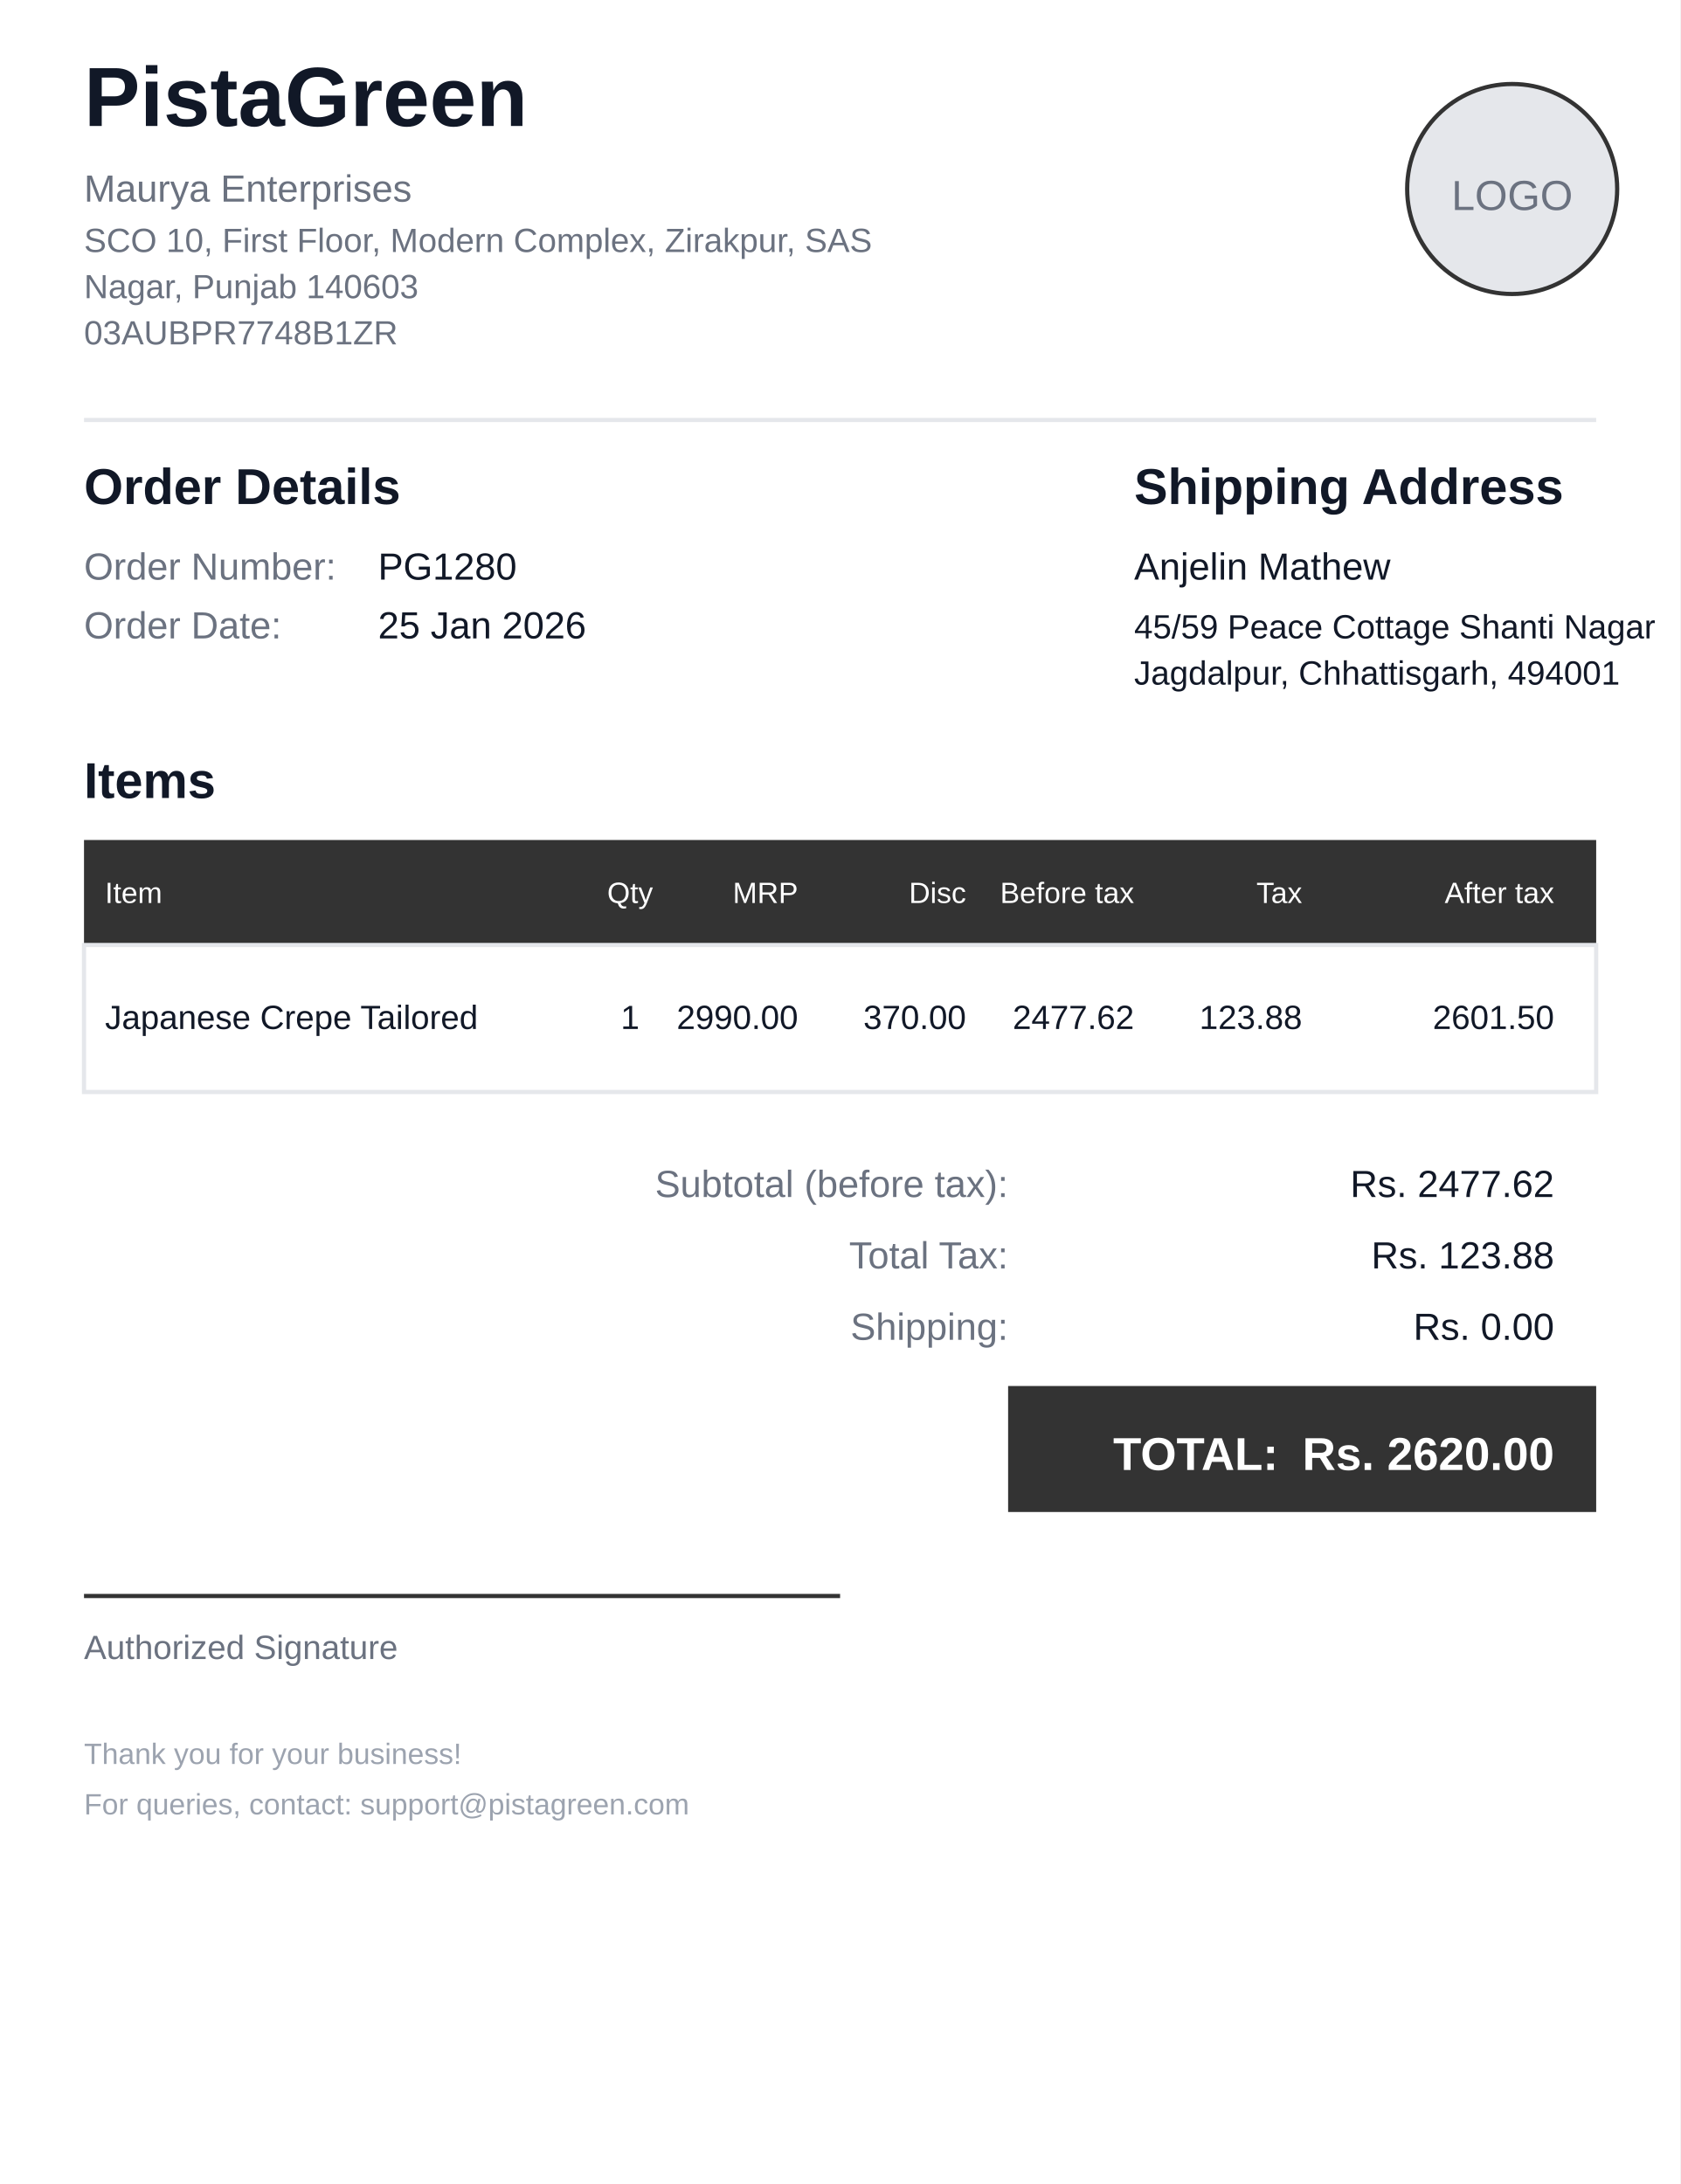
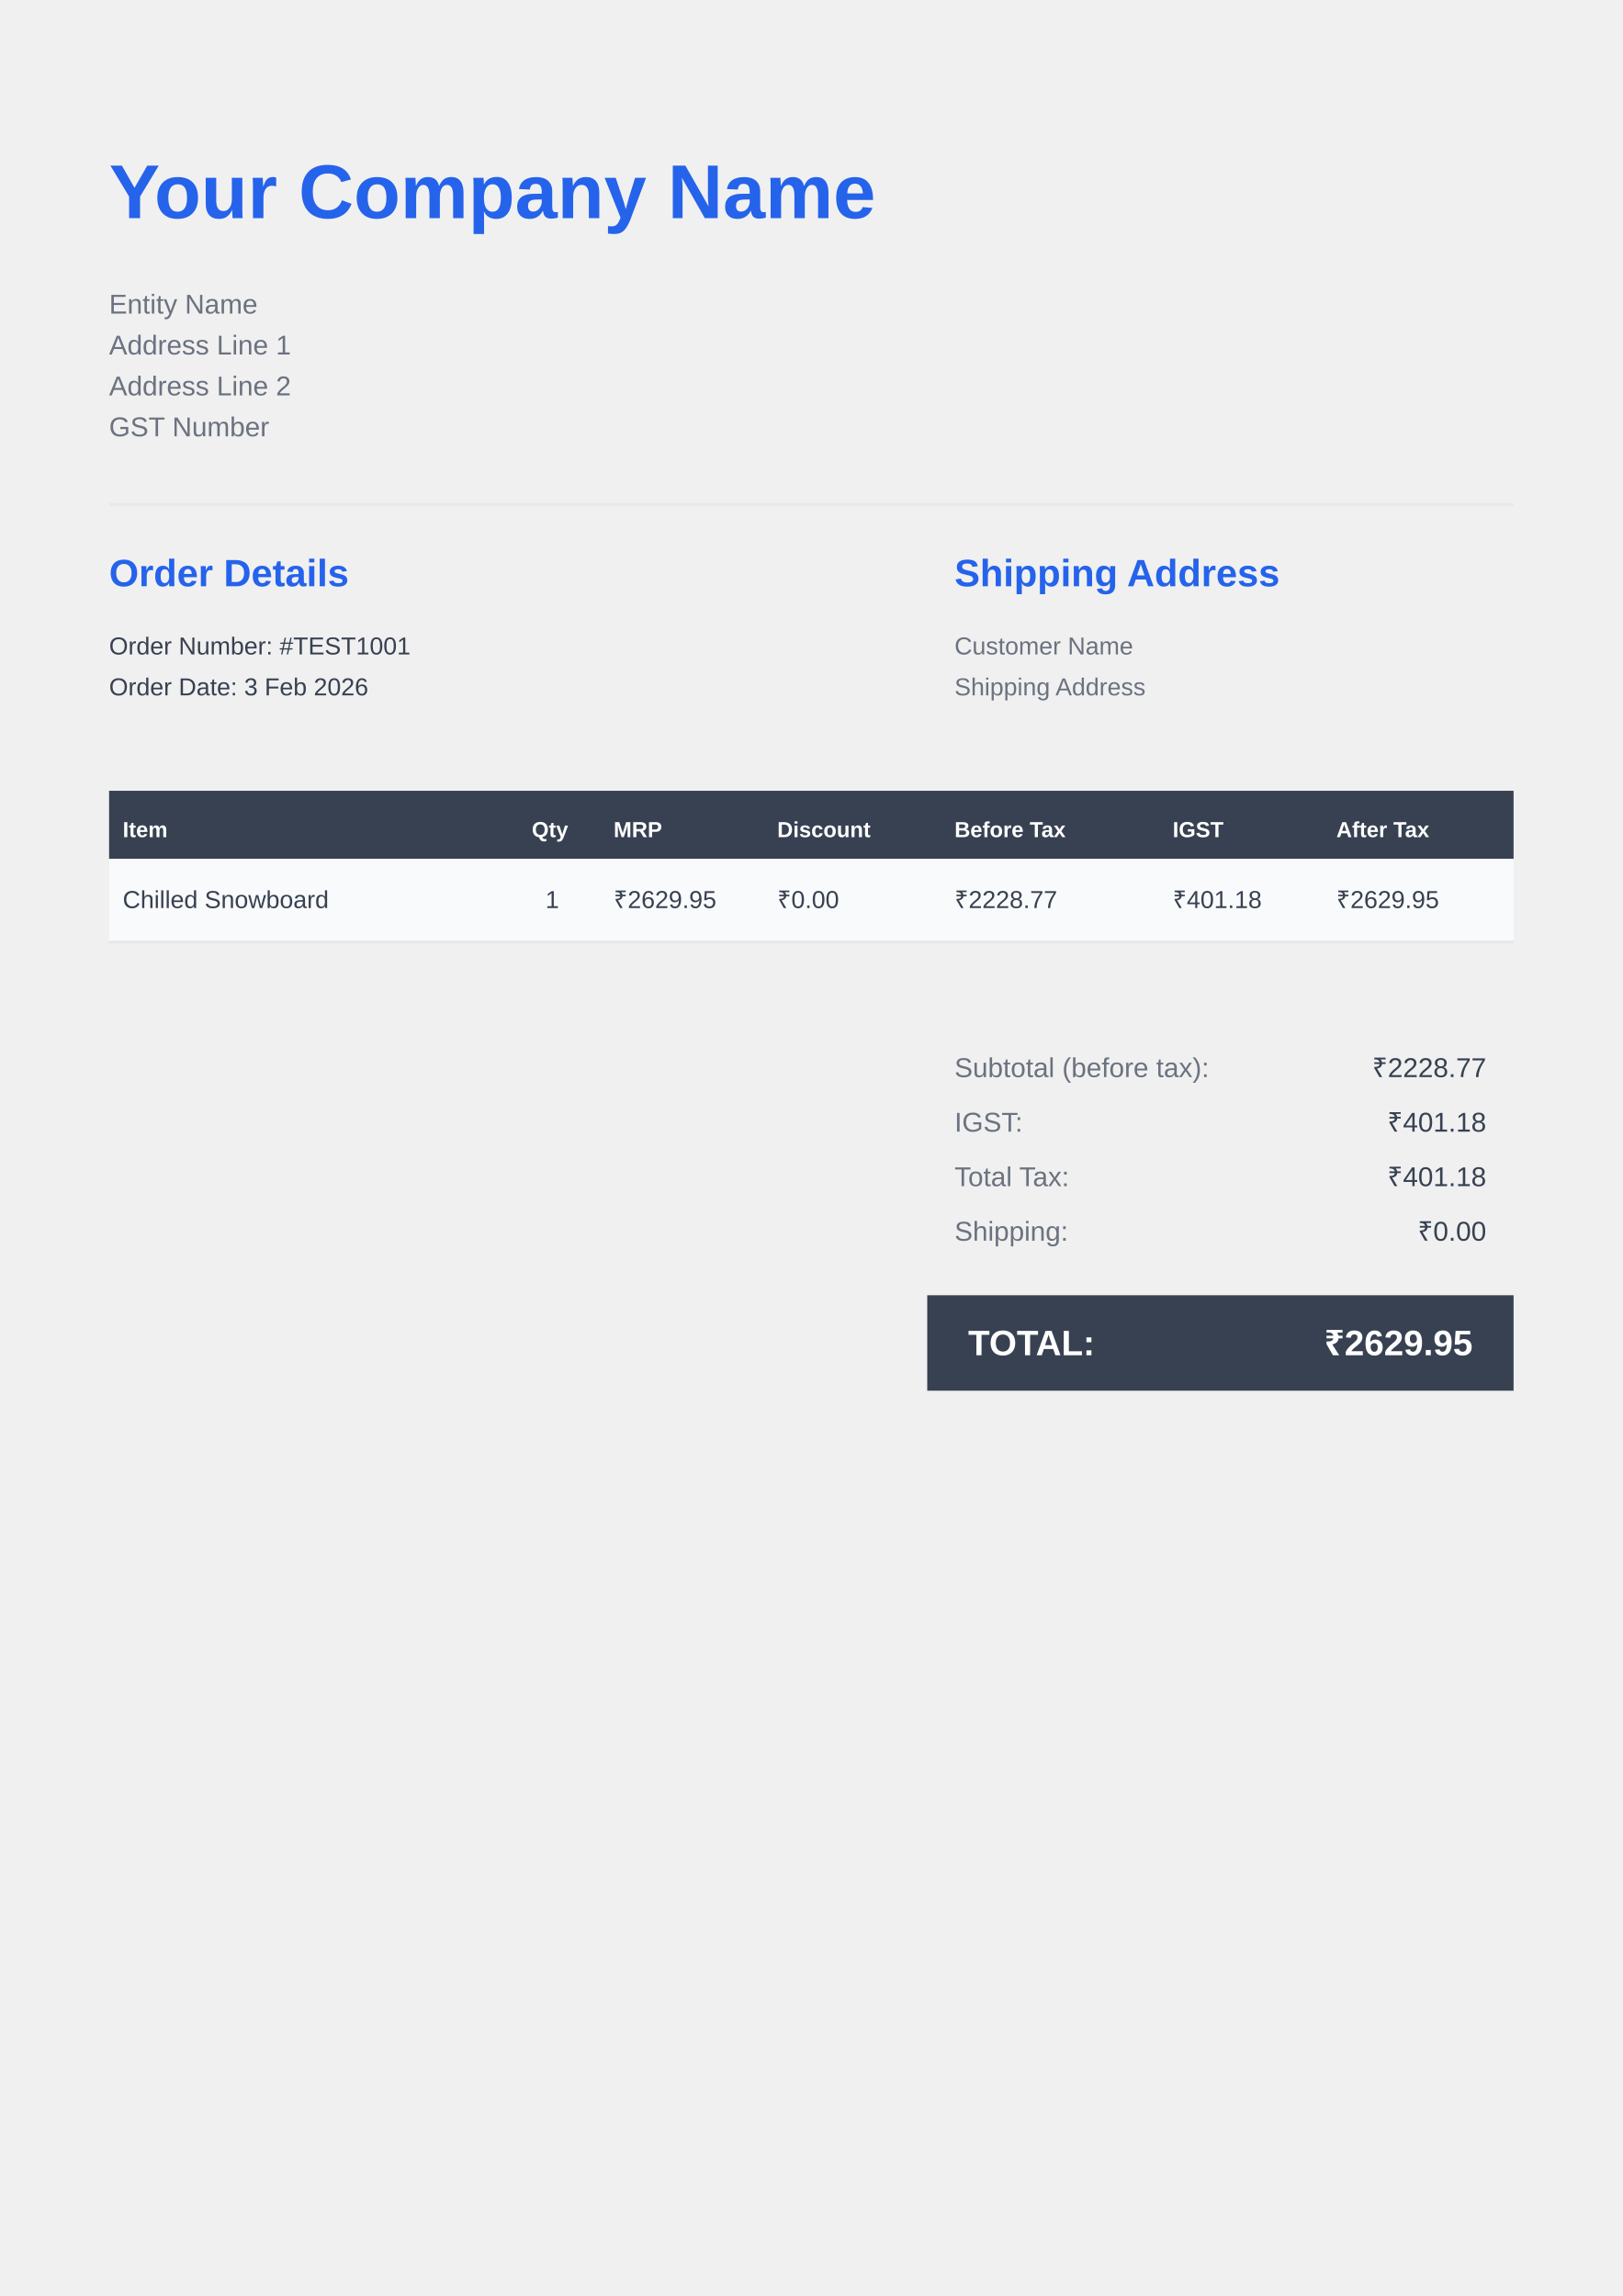
- <svg xmlns="http://www.w3.org/2000/svg" width="400" height="520">
-   <rect width="400" height="520" fill="#ffffff" />
-   <text x="20" y="30" font-family="Arial, sans-serif" font-size="20" font-weight="bold" fill="#111827">PistaGreen</text>
-   <text x="20" y="48" font-family="Arial, sans-serif" font-size="9" fill="#6b7280">Maurya Enterprises</text>
-   <text x="20" y="60" font-family="Arial, sans-serif" font-size="8" fill="#6b7280">SCO 10, First Floor, Modern Complex, Zirakpur, SAS</text>
-   <text x="20" y="71" font-family="Arial, sans-serif" font-size="8" fill="#6b7280">Nagar, Punjab 140603</text>
-   <text x="20" y="82" font-family="Arial, sans-serif" font-size="8" fill="#6b7280">03AUBPR7748B1ZR</text>
-   <circle cx="360" cy="45" r="25" fill="#e5e7eb" stroke="#333333" stroke-width="1" />
-   <text x="360" y="50" font-family="Arial, sans-serif" font-size="10" fill="#6b7280" text-anchor="middle">LOGO</text>
-   <line x1="20" y1="100" x2="380" y2="100" stroke="#e5e7eb" stroke-width="1" />
-   <text x="20" y="120" font-family="Arial, sans-serif" font-size="12" font-weight="600" fill="#111827">Order Details</text>
-   <text x="270" y="120" font-family="Arial, sans-serif" font-size="12" font-weight="600" fill="#111827">Shipping Address</text>
-   <text x="20" y="138" font-family="Arial, sans-serif" font-size="9" fill="#6b7280">Order Number:</text>
-   <text x="90" y="138" font-family="Arial, sans-serif" font-size="9" fill="#111827">PG1280</text>
-   <text x="270" y="138" font-family="Arial, sans-serif" font-size="9" fill="#111827">Anjelin Mathew</text>
-   <text x="20" y="152" font-family="Arial, sans-serif" font-size="9" fill="#6b7280">Order Date:</text>
-   <text x="90" y="152" font-family="Arial, sans-serif" font-size="9" fill="#111827">25 Jan 2026</text>
-   <text x="270" y="152" font-family="Arial, sans-serif" font-size="8" fill="#111827">45/59 Peace Cottage Shanti Nagar</text>
-   <text x="270" y="163" font-family="Arial, sans-serif" font-size="8" fill="#111827">Jagdalpur, Chhattisgarh, 494001</text>
-   <text x="20" y="190" font-family="Arial, sans-serif" font-size="12" font-weight="600" fill="#111827">Items</text>
-   <rect x="20" y="200" width="360" height="25" fill="#333333" />
-   <text x="25" y="215" font-family="Arial, sans-serif" font-size="7" fill="#ffffff">Item</text>
-   <text x="150" y="215" font-family="Arial, sans-serif" font-size="7" fill="#ffffff" text-anchor="middle">Qty</text>
-   <text x="190" y="215" font-family="Arial, sans-serif" font-size="7" fill="#ffffff" text-anchor="end">MRP</text>
-   <text x="230" y="215" font-family="Arial, sans-serif" font-size="7" fill="#ffffff" text-anchor="end">Disc</text>
-   <text x="270" y="215" font-family="Arial, sans-serif" font-size="7" fill="#ffffff" text-anchor="end">Before tax</text>
-   <text x="310" y="215" font-family="Arial, sans-serif" font-size="7" fill="#ffffff" text-anchor="end">Tax</text>
-   <text x="370" y="215" font-family="Arial, sans-serif" font-size="7" fill="#ffffff" text-anchor="end">After tax</text>
-   <rect x="20" y="225" width="360" height="35" fill="none" stroke="#e5e7eb" stroke-width="1" />
-   <text x="25" y="245" font-family="Arial, sans-serif" font-size="8" fill="#111827">Japanese Crepe Tailored</text>
-   <text x="150" y="245" font-family="Arial, sans-serif" font-size="8" fill="#111827" text-anchor="middle">1</text>
-   <text x="190" y="245" font-family="Arial, sans-serif" font-size="8" fill="#111827" text-anchor="end">2990.00</text>
-   <text x="230" y="245" font-family="Arial, sans-serif" font-size="8" fill="#111827" text-anchor="end">370.00</text>
-   <text x="270" y="245" font-family="Arial, sans-serif" font-size="8" fill="#111827" text-anchor="end">2477.62</text>
-   <text x="310" y="245" font-family="Arial, sans-serif" font-size="8" fill="#111827" text-anchor="end">123.88</text>
-   <text x="370" y="245" font-family="Arial, sans-serif" font-size="8" fill="#111827" text-anchor="end">2601.50</text>
-   <text x="240" y="285" font-family="Arial, sans-serif" font-size="9" fill="#6b7280" text-anchor="end">Subtotal (before tax):</text>
-   <text x="370" y="285" font-family="Arial, sans-serif" font-size="9" fill="#111827" text-anchor="end">Rs. 2477.62</text>
-   <text x="240" y="302" font-family="Arial, sans-serif" font-size="9" fill="#6b7280" text-anchor="end">Total Tax:</text>
-   <text x="370" y="302" font-family="Arial, sans-serif" font-size="9" fill="#111827" text-anchor="end">Rs. 123.88</text>
-   <text x="240" y="319" font-family="Arial, sans-serif" font-size="9" fill="#6b7280" text-anchor="end">Shipping:</text>
-   <text x="370" y="319" font-family="Arial, sans-serif" font-size="9" fill="#111827" text-anchor="end">Rs. 0.00</text>
-   <rect x="240" y="330" width="140" height="30" fill="#333333" />
-   <text x="265" y="350" font-family="Arial, sans-serif" font-size="11" font-weight="bold" fill="#ffffff">TOTAL:</text>
-   <text x="370" y="350" font-family="Arial, sans-serif" font-size="11" font-weight="bold" fill="#ffffff" text-anchor="end">Rs. 2620.00</text>
-   <line x1="20" y1="380" x2="200" y2="380" stroke="#333333" stroke-width="1" />
-   <text x="20" y="395" font-family="Arial, sans-serif" font-size="8" fill="#6b7280">Authorized Signature</text>
-   <text x="20" y="420" font-family="Arial, sans-serif" font-size="7" fill="#9ca3af">Thank you for your business!</text>
-   <text x="20" y="432" font-family="Arial, sans-serif" font-size="7" fill="#9ca3af">For queries, contact: support@pistagreen.com</text>
+ <svg xmlns="http://www.w3.org/2000/svg" viewBox="0 0 595 842" style="background:#fff">
+   <text x="40" y="80" font-size="28" fill="#2563eb" font-weight="bold" font-family="Arial, sans-serif">Your Company Name</text>
+   <text x="40" y="115" font-size="10" fill="#6b7280" font-family="Arial, sans-serif">Entity Name</text>
+   <text x="40" y="130" font-size="10" fill="#6b7280" font-family="Arial, sans-serif">Address Line 1</text>
+   <text x="40" y="145" font-size="10" fill="#6b7280" font-family="Arial, sans-serif">Address Line 2</text>
+   <text x="40" y="160" font-size="10" fill="#6b7280" font-family="Arial, sans-serif">GST Number</text>
+   <line x1="40" y1="185" x2="555" y2="185" stroke="#e5e7eb" stroke-width="1" />
+   <text x="40" y="215" font-size="14" fill="#2563eb" font-weight="bold" font-family="Arial, sans-serif">Order Details</text>
+   <text x="350" y="215" font-size="14" fill="#2563eb" font-weight="bold" font-family="Arial, sans-serif">Shipping Address</text>
+   <text x="40" y="240" font-size="9" fill="#374151" font-family="Arial, sans-serif">Order Number: #TEST1001</text>
+   <text x="40" y="255" font-size="9" fill="#374151" font-family="Arial, sans-serif">Order Date: 3 Feb 2026</text>
+   <text x="350" y="240" font-size="9" fill="#6b7280" font-family="Arial, sans-serif">Customer Name</text>
+   <text x="350" y="255" font-size="9" fill="#6b7280" font-family="Arial, sans-serif">Shipping Address</text>
+   <rect x="40" y="290" width="515" height="25" fill="#374151" />
+   <text x="45" y="307" font-size="8" fill="#fff" font-weight="bold" font-family="Arial, sans-serif">Item</text>
+   <text x="195" y="307" font-size="8" fill="#fff" font-weight="bold" font-family="Arial, sans-serif">Qty</text>
+   <text x="225" y="307" font-size="8" fill="#fff" font-weight="bold" font-family="Arial, sans-serif">MRP</text>
+   <text x="285" y="307" font-size="8" fill="#fff" font-weight="bold" font-family="Arial, sans-serif">Discount</text>
+   <text x="350" y="307" font-size="8" fill="#fff" font-weight="bold" font-family="Arial, sans-serif">Before Tax</text>
+   <text x="430" y="307" font-size="8" fill="#fff" font-weight="bold" font-family="Arial, sans-serif">IGST</text>
+   <text x="490" y="307" font-size="8" fill="#fff" font-weight="bold" font-family="Arial, sans-serif">After Tax</text>
+   <rect x="40" y="315" width="515" height="30" fill="#f9fafb" />
+   <text x="45" y="333" font-size="9" fill="#374151" font-family="Arial, sans-serif">Chilled Snowboard</text>
+   <text x="200" y="333" font-size="9" fill="#374151" font-family="Arial, sans-serif">1</text>
+   <text x="225" y="333" font-size="9" fill="#374151" font-family="Arial, sans-serif">₹2629.95</text>
+   <text x="285" y="333" font-size="9" fill="#374151" font-family="Arial, sans-serif">₹0.00</text>
+   <text x="350" y="333" font-size="9" fill="#374151" font-family="Arial, sans-serif">₹2228.77</text>
+   <text x="430" y="333" font-size="9" fill="#374151" font-family="Arial, sans-serif">₹401.18</text>
+   <text x="490" y="333" font-size="9" fill="#374151" font-family="Arial, sans-serif">₹2629.95</text>
+   <rect x="40" y="345" width="515" height="1" fill="#e5e7eb" />
+   <text x="350" y="395" font-size="10" fill="#6b7280" font-family="Arial, sans-serif">Subtotal (before tax):</text>
+   <text x="545" y="395" font-size="10" fill="#374151" font-family="Arial, sans-serif" text-anchor="end">₹2228.77</text>
+   <text x="350" y="415" font-size="10" fill="#6b7280" font-family="Arial, sans-serif">IGST:</text>
+   <text x="545" y="415" font-size="10" fill="#374151" font-family="Arial, sans-serif" text-anchor="end">₹401.18</text>
+   <text x="350" y="435" font-size="10" fill="#6b7280" font-family="Arial, sans-serif">Total Tax:</text>
+   <text x="545" y="435" font-size="10" fill="#374151" font-family="Arial, sans-serif" text-anchor="end">₹401.18</text>
+   <text x="350" y="455" font-size="10" fill="#6b7280" font-family="Arial, sans-serif">Shipping:</text>
+   <text x="545" y="455" font-size="10" fill="#374151" font-family="Arial, sans-serif" text-anchor="end">₹0.00</text>
+   <rect x="340" y="475" width="215" height="35" fill="#374151" />
+   <text x="355" y="497" font-size="13" fill="#fff" font-weight="bold" font-family="Arial, sans-serif">TOTAL:</text>
+   <text x="540" y="497" font-size="13" fill="#fff" font-weight="bold" font-family="Arial, sans-serif" text-anchor="end">₹2629.95</text>
</svg>
